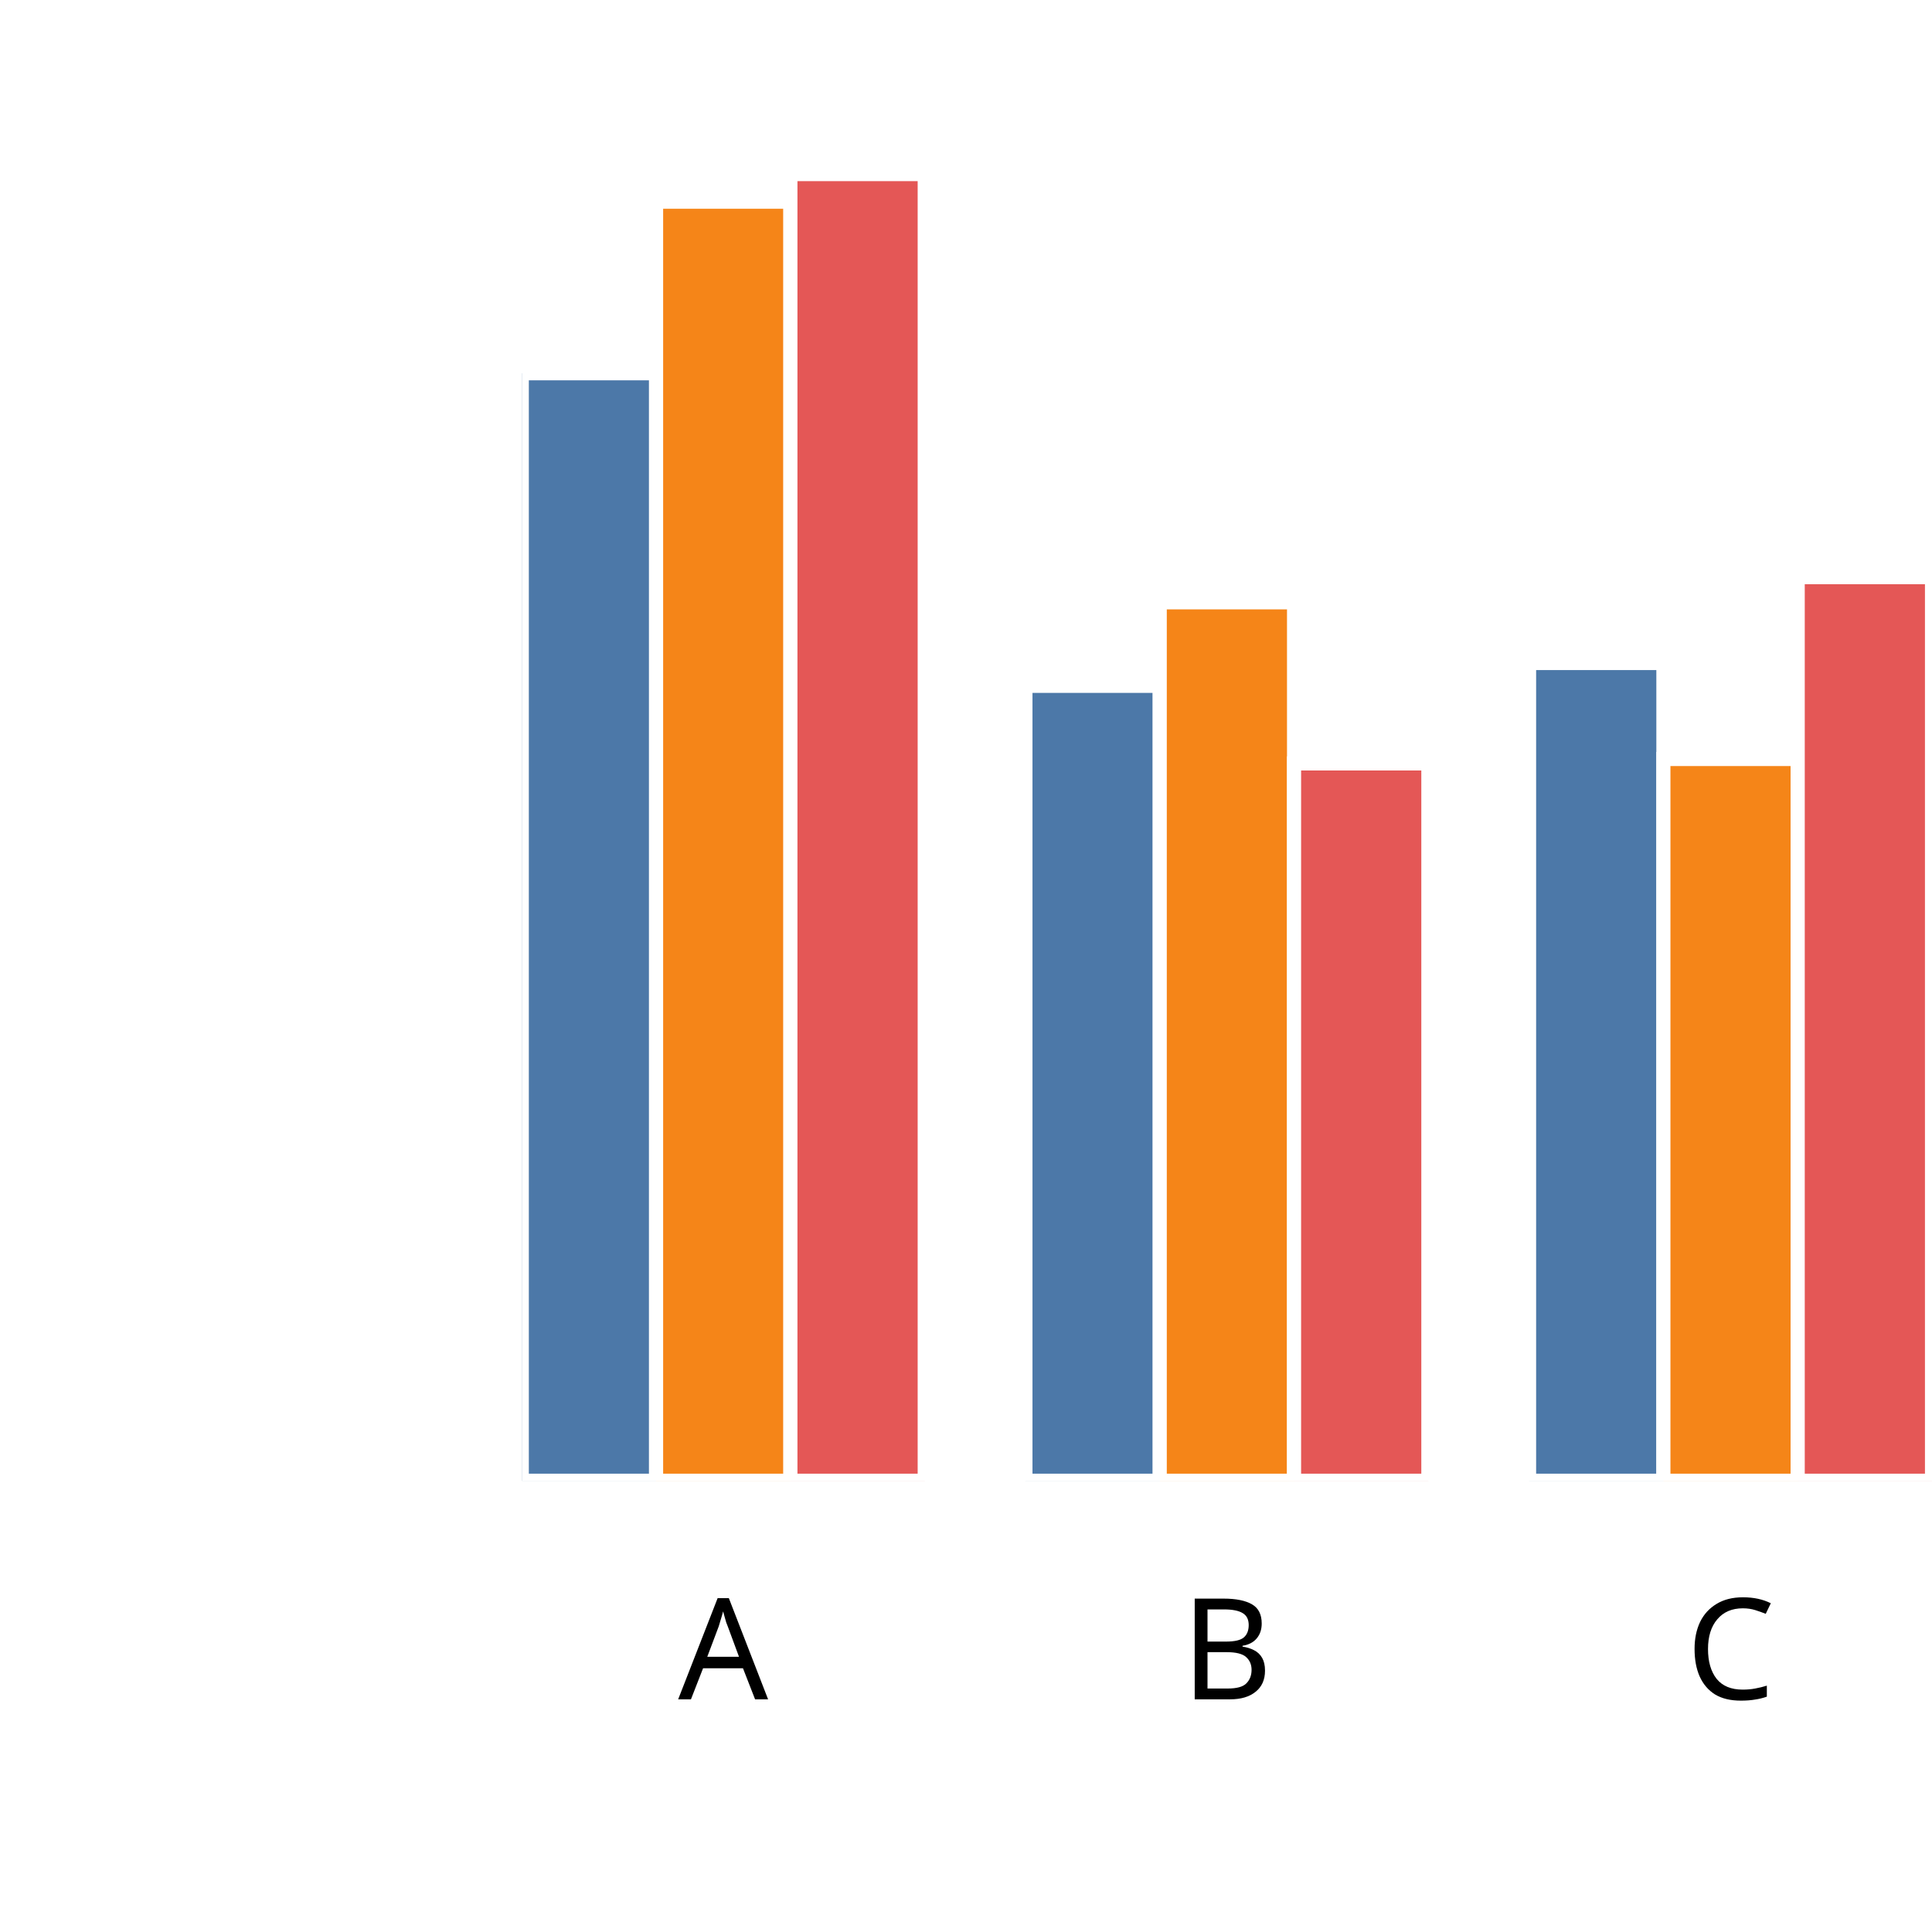
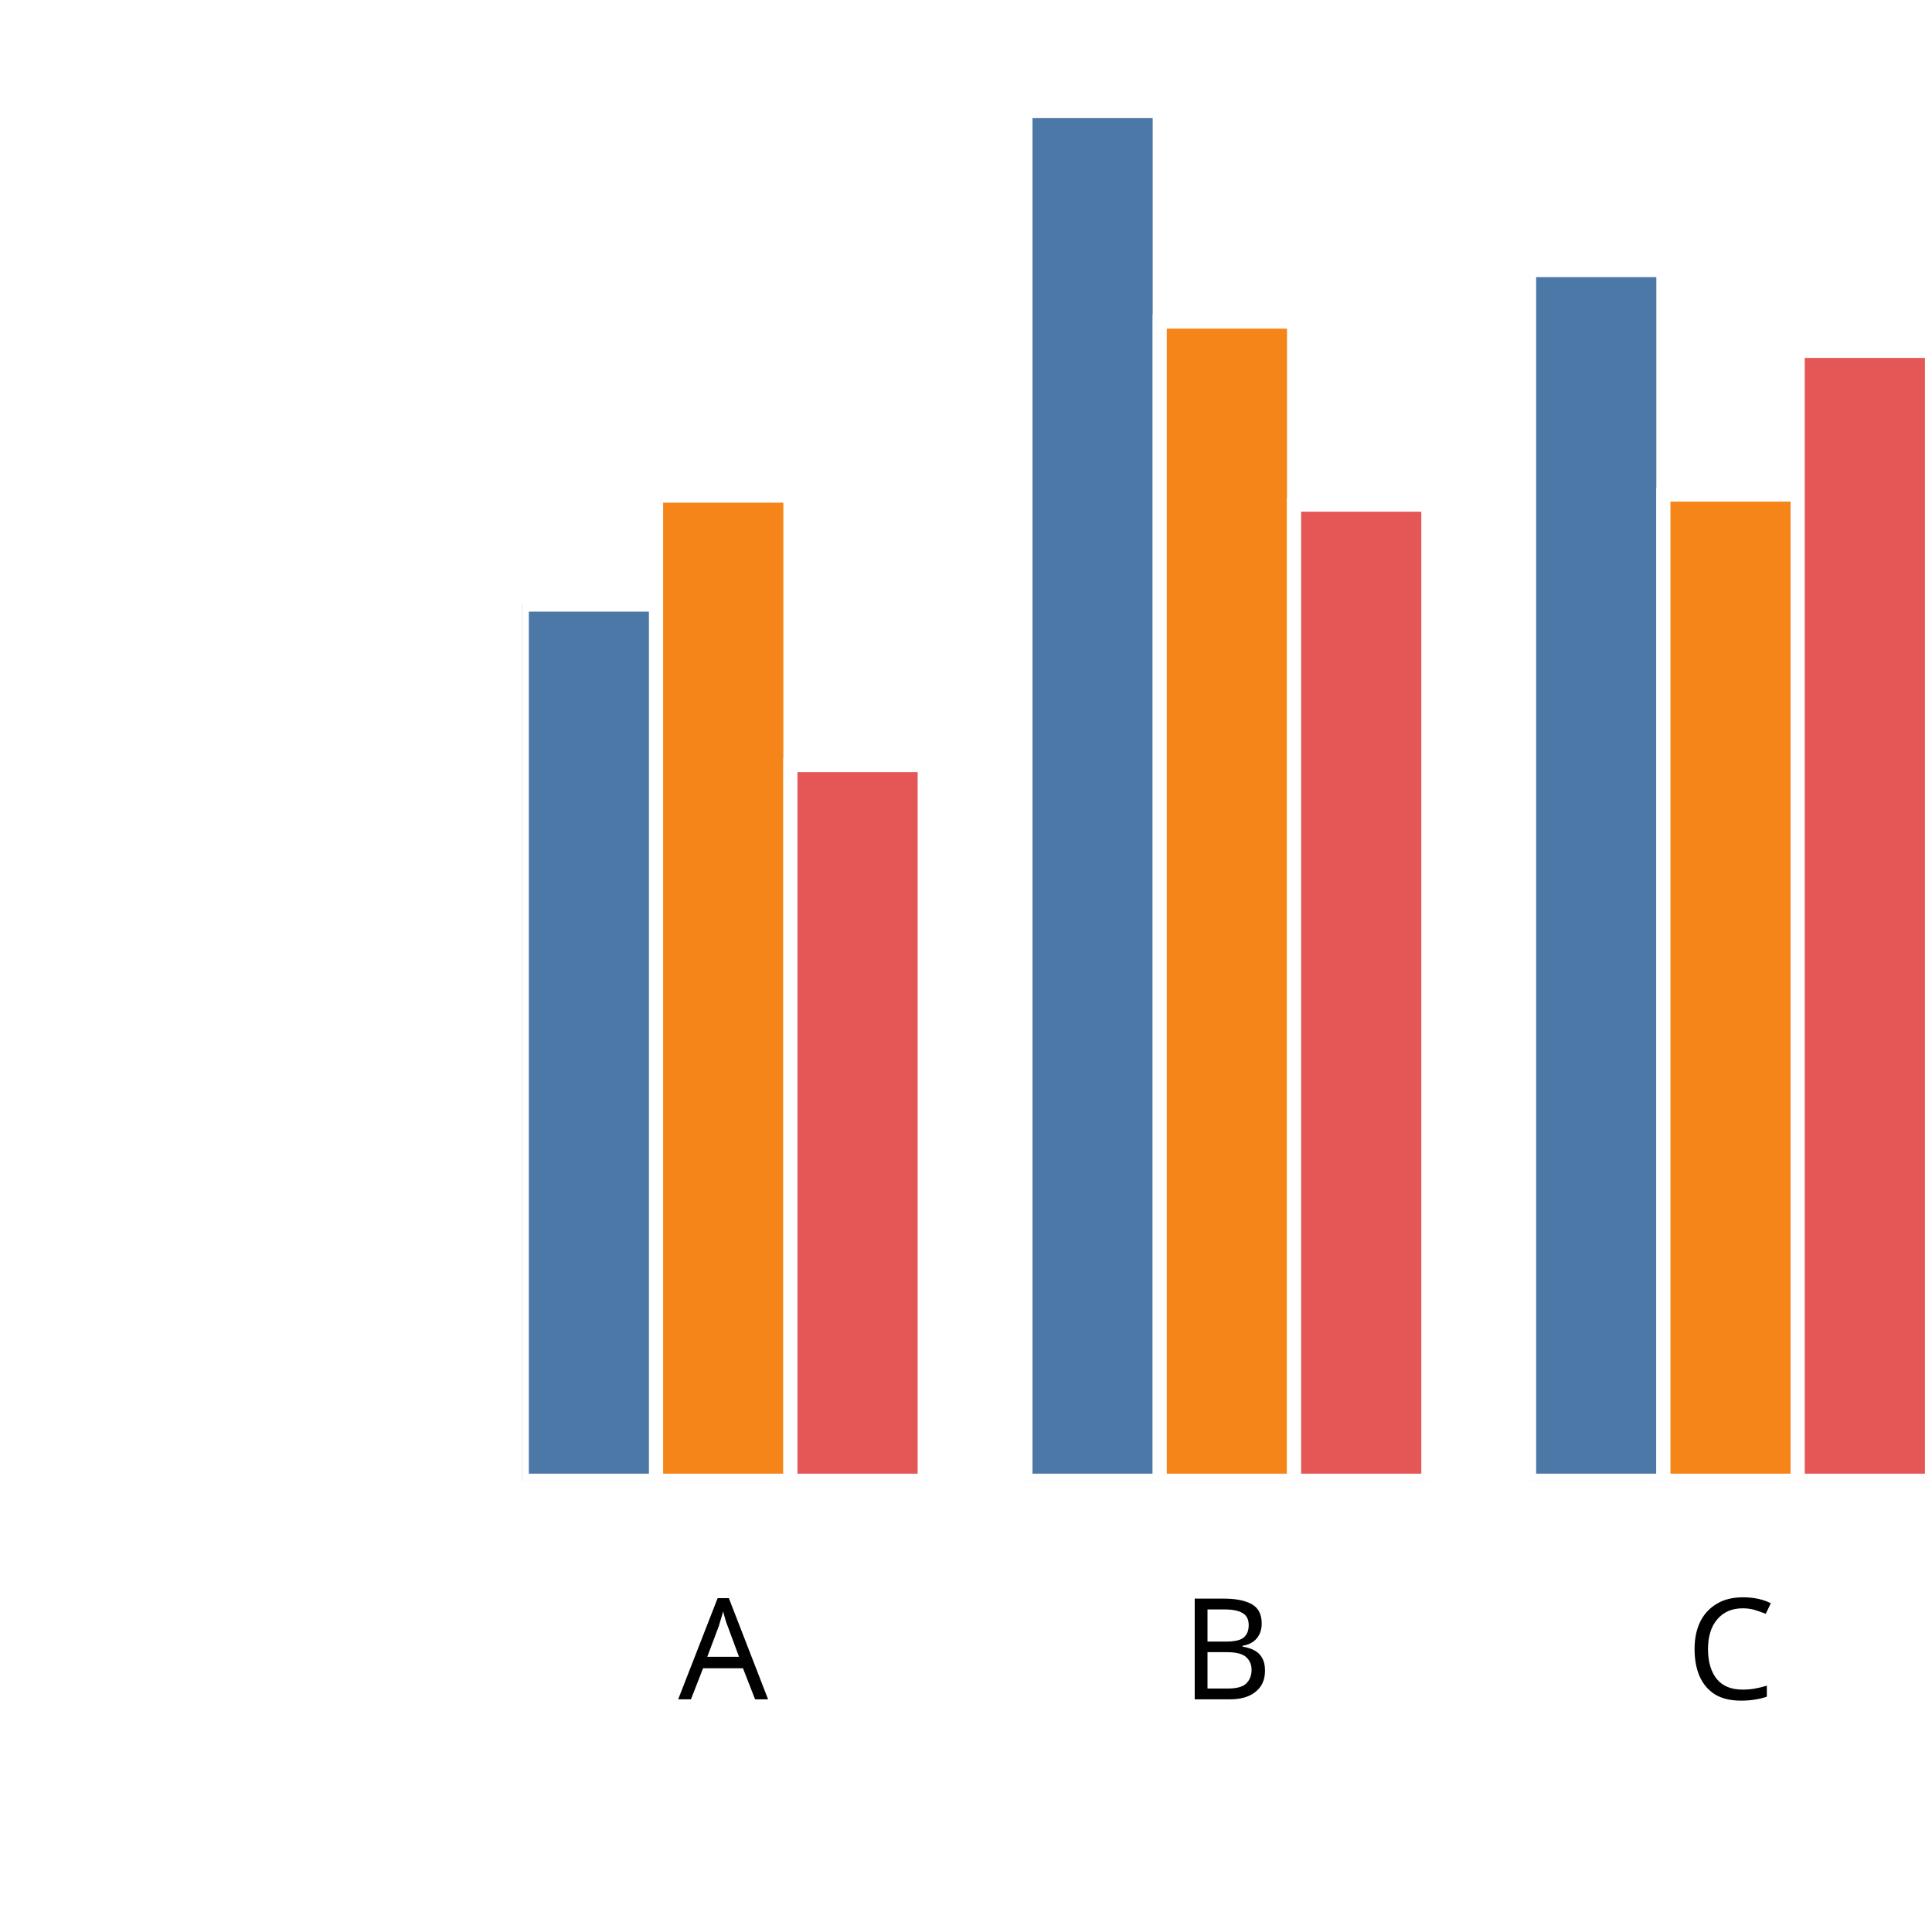
<svg xmlns="http://www.w3.org/2000/svg" version="1.1" class="marks" width="137" height="137" viewBox="0 0 137 137">
  <rect width="137" height="137" fill="white" />
  <g fill="none" stroke-miterlimit="10" transform="translate(37,5)">
    <g class="mark-group role-frame root" role="graphics-object" aria-roledescription="group mark container">
      <g transform="translate(0,0)">
        <path class="background" aria-hidden="true" d="M0,0h100v100h-100Z" />
        <g>
          <g class="mark-group role-axis" role="graphics-symbol" aria-roledescription="axis" aria-label="X-axis titled 'x' for a discrete scale with 3 values: A, B, C">
            <g transform="translate(0.5,100.5)">
              <path class="background" aria-hidden="true" d="M0,0h0v0h0Z" pointer-events="none" />
              <g>
                <g class="mark-rule role-axis-tick" pointer-events="none">
                  <line transform="translate(14,0)" x2="0" y2="5" stroke="white" stroke-width="1.01" opacity="1" />
                  <line transform="translate(50,0)" x2="0" y2="5" stroke="white" stroke-width="1.01" opacity="1" />
                  <line transform="translate(85,0)" x2="0" y2="5" stroke="white" stroke-width="1.01" opacity="1" />
                </g>
                <g class="mark-text role-axis-label" pointer-events="none">
                  <text text-anchor="middle" transform="translate(13.78571,15)" font-family="sans-serif" font-size="10px" font-style="normal" font-weight="400" fill="black" opacity="1">A</text>
                  <text text-anchor="middle" transform="translate(49.5,15)" font-family="sans-serif" font-size="10px" font-style="normal" font-weight="400" fill="black" opacity="1">B</text>
                  <text text-anchor="middle" transform="translate(85.21429,15)" font-family="sans-serif" font-size="10px" font-style="normal" font-weight="400" fill="black" opacity="1">C</text>
                </g>
                <g class="mark-text role-axis-title" pointer-events="none">
                  <text text-anchor="middle" transform="translate(50,30)" font-family="sans-serif" font-size="11px" font-style="normal" font-weight="400" fill="white" opacity="1">x</text>
                </g>
              </g>
              <path class="foreground" aria-hidden="true" d="" pointer-events="none" display="none" />
            </g>
          </g>
          <g class="mark-group role-axis" role="graphics-symbol" aria-roledescription="axis" aria-label="Y-axis titled 'sum of y' for a linear scale with values from 0.0 to 2.0">
            <g transform="translate(0.5,0.5)">
              <path class="background" aria-hidden="true" d="M0,0h0v0h0Z" pointer-events="none" />
              <g>
                <g class="mark-rule role-axis-tick" pointer-events="none">
                  <line transform="translate(0,100)" x2="-5" y2="0" stroke="white" stroke-width="1.01" opacity="1" />
                  <line transform="translate(0,75)" x2="-5" y2="0" stroke="white" stroke-width="1.01" opacity="1" />
                  <line transform="translate(0,50)" x2="-5" y2="0" stroke="white" stroke-width="1.01" opacity="1" />
                  <line transform="translate(0,25)" x2="-5" y2="0" stroke="white" stroke-width="1.01" opacity="1" />
                  <line transform="translate(0,0)" x2="-5" y2="0" stroke="white" stroke-width="1.01" opacity="1" />
                </g>
                <g class="mark-text role-axis-label" pointer-events="none">
                  <text text-anchor="end" transform="translate(-7,103)" font-family="sans-serif" font-size="10px" font-style="normal" font-weight="400" fill="white" opacity="1">0.0</text>
                  <text text-anchor="end" transform="translate(-7,78)" font-family="sans-serif" font-size="10px" font-style="normal" font-weight="400" fill="white" opacity="1">0.5</text>
                  <text text-anchor="end" transform="translate(-7,53)" font-family="sans-serif" font-size="10px" font-style="normal" font-weight="400" fill="white" opacity="1">1.0</text>
                  <text text-anchor="end" transform="translate(-7,28)" font-family="sans-serif" font-size="10px" font-style="normal" font-weight="400" fill="white" opacity="1">1.5</text>
                  <text text-anchor="end" transform="translate(-7,3)" font-family="sans-serif" font-size="10px" font-style="normal" font-weight="400" fill="white" opacity="1">2.0</text>
                </g>
                <g class="mark-text role-axis-title" pointer-events="none">
                  <text text-anchor="middle" transform="translate(-26,50) rotate(-90) translate(0,-2)" font-family="sans-serif" font-size="11px" font-style="normal" font-weight="400" fill="white" opacity="1">sum of y</text>
                </g>
              </g>
              <path class="foreground" aria-hidden="true" d="" pointer-events="none" display="none" />
            </g>
          </g>
          <g class="mark-group role-scope" clip-path="url(#clip1)" role="graphics-object" aria-roledescription="group mark container">
            <g transform="translate(0,0)">
              <path class="background" aria-hidden="true" d="M0,0h0v0h0Z" />
              <g>
                <g class="mark-rect role-mark" role="graphics-symbol" aria-roledescription="rect mark container">
-                   <path d="M1.7763568394002505e-15,21.468h9.524v78.532h-9.524Z" fill="#4c78a8" stroke="white" stroke-width="1" opacity="1" />
-                   <path d="M9.524,9.303h9.524v90.697h-9.524Z" fill="#f58518" stroke="white" stroke-width="1" opacity="1" />
-                   <path d="M19.048,7.345h9.524v92.655h-9.524Z" fill="#e45756" stroke="white" stroke-width="1" opacity="1" />
+                   <path d="M1.7763568394002505e-15,37.873h9.524v62.127h-9.524Z" fill="#4c78a8" stroke="white" stroke-width="1" opacity="1" />
+                   <path d="M9.524,30.144h9.524v69.856h-9.524Z" fill="#f58518" stroke="white" stroke-width="1" opacity="1" />
+                   <path d="M19.048,49.252h9.524v50.748h-9.524Z" fill="#e45756" stroke="white" stroke-width="1" opacity="1" />
                </g>
              </g>
              <path class="foreground" aria-hidden="true" d="" display="none" />
            </g>
            <g transform="translate(35.71429,0)">
              <path class="background" aria-hidden="true" d="M0,0h0v0h0Z" />
              <g>
                <g class="mark-rect role-mark" role="graphics-symbol" aria-roledescription="rect mark container">
-                   <path d="M1.7763568394002505e-15,43.632h9.524v56.368h-9.524Z" fill="#4c78a8" stroke="white" stroke-width="1" opacity="1" />
-                   <path d="M9.524,37.713h9.524v62.287h-9.524Z" fill="#f58518" stroke="white" stroke-width="1" opacity="1" />
-                   <path d="M19.048,49.137h9.524v50.863h-9.524Z" fill="#e45756" stroke="white" stroke-width="1" opacity="1" />
+                   <path d="M1.7763568394002505e-15,2.876h9.524v97.124h-9.524Z" fill="#4c78a8" stroke="white" stroke-width="1" opacity="1" />
+                   <path d="M9.524,17.804h9.524v82.196h-9.524Z" fill="#f58518" stroke="white" stroke-width="1" opacity="1" />
+                   <path d="M19.048,30.786h9.524v69.214h-9.524Z" fill="#e45756" stroke="white" stroke-width="1" opacity="1" />
                </g>
              </g>
              <path class="foreground" aria-hidden="true" d="" display="none" />
            </g>
            <g transform="translate(71.42857,0)">
              <path class="background" aria-hidden="true" d="M0,0h0v0h0Z" />
              <g>
                <g class="mark-rect role-mark" role="graphics-symbol" aria-roledescription="rect mark container">
-                   <path d="M1.7763568394002505e-15,42.016h9.524v57.984h-9.524Z" fill="#4c78a8" stroke="white" stroke-width="1" opacity="1" />
-                   <path d="M9.524,48.822h9.524v51.178h-9.524Z" fill="#f58518" stroke="white" stroke-width="1" opacity="1" />
-                   <path d="M19.048,35.93h9.524v64.07h-9.524Z" fill="#e45756" stroke="white" stroke-width="1" opacity="1" />
+                   <path d="M1.7763568394002505e-15,14.15h9.524v85.85h-9.524Z" fill="#4c78a8" stroke="white" stroke-width="1" opacity="1" />
+                   <path d="M9.524,30.069h9.524v69.931h-9.524Z" fill="#f58518" stroke="white" stroke-width="1" opacity="1" />
+                   <path d="M19.048,19.878h9.524v80.122h-9.524Z" fill="#e45756" stroke="white" stroke-width="1" opacity="1" />
                </g>
              </g>
              <path class="foreground" aria-hidden="true" d="" display="none" />
            </g>
          </g>
        </g>
        <path class="foreground" aria-hidden="true" d="" display="none" />
      </g>
    </g>
  </g>
  <defs>
    <clipPath id="clip1">
      <rect x="0" y="0" width="100" height="100" />
    </clipPath>
  </defs>
</svg>
